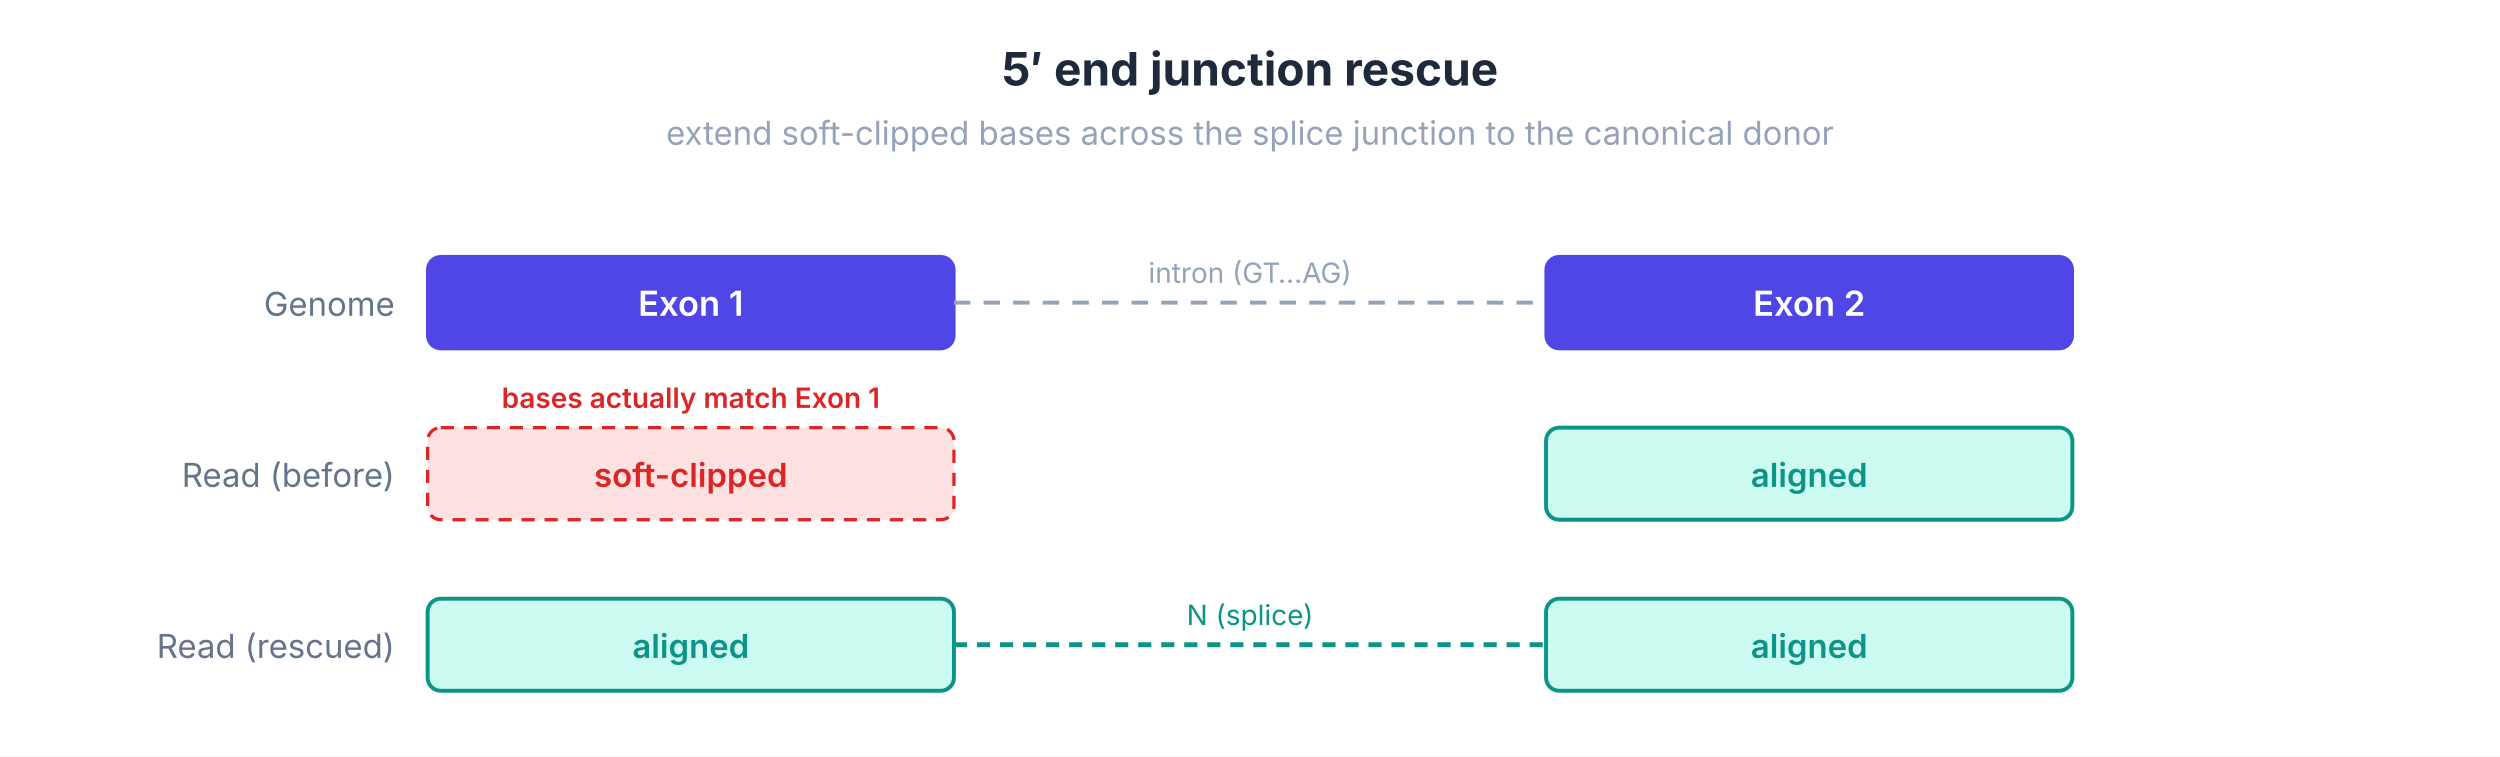
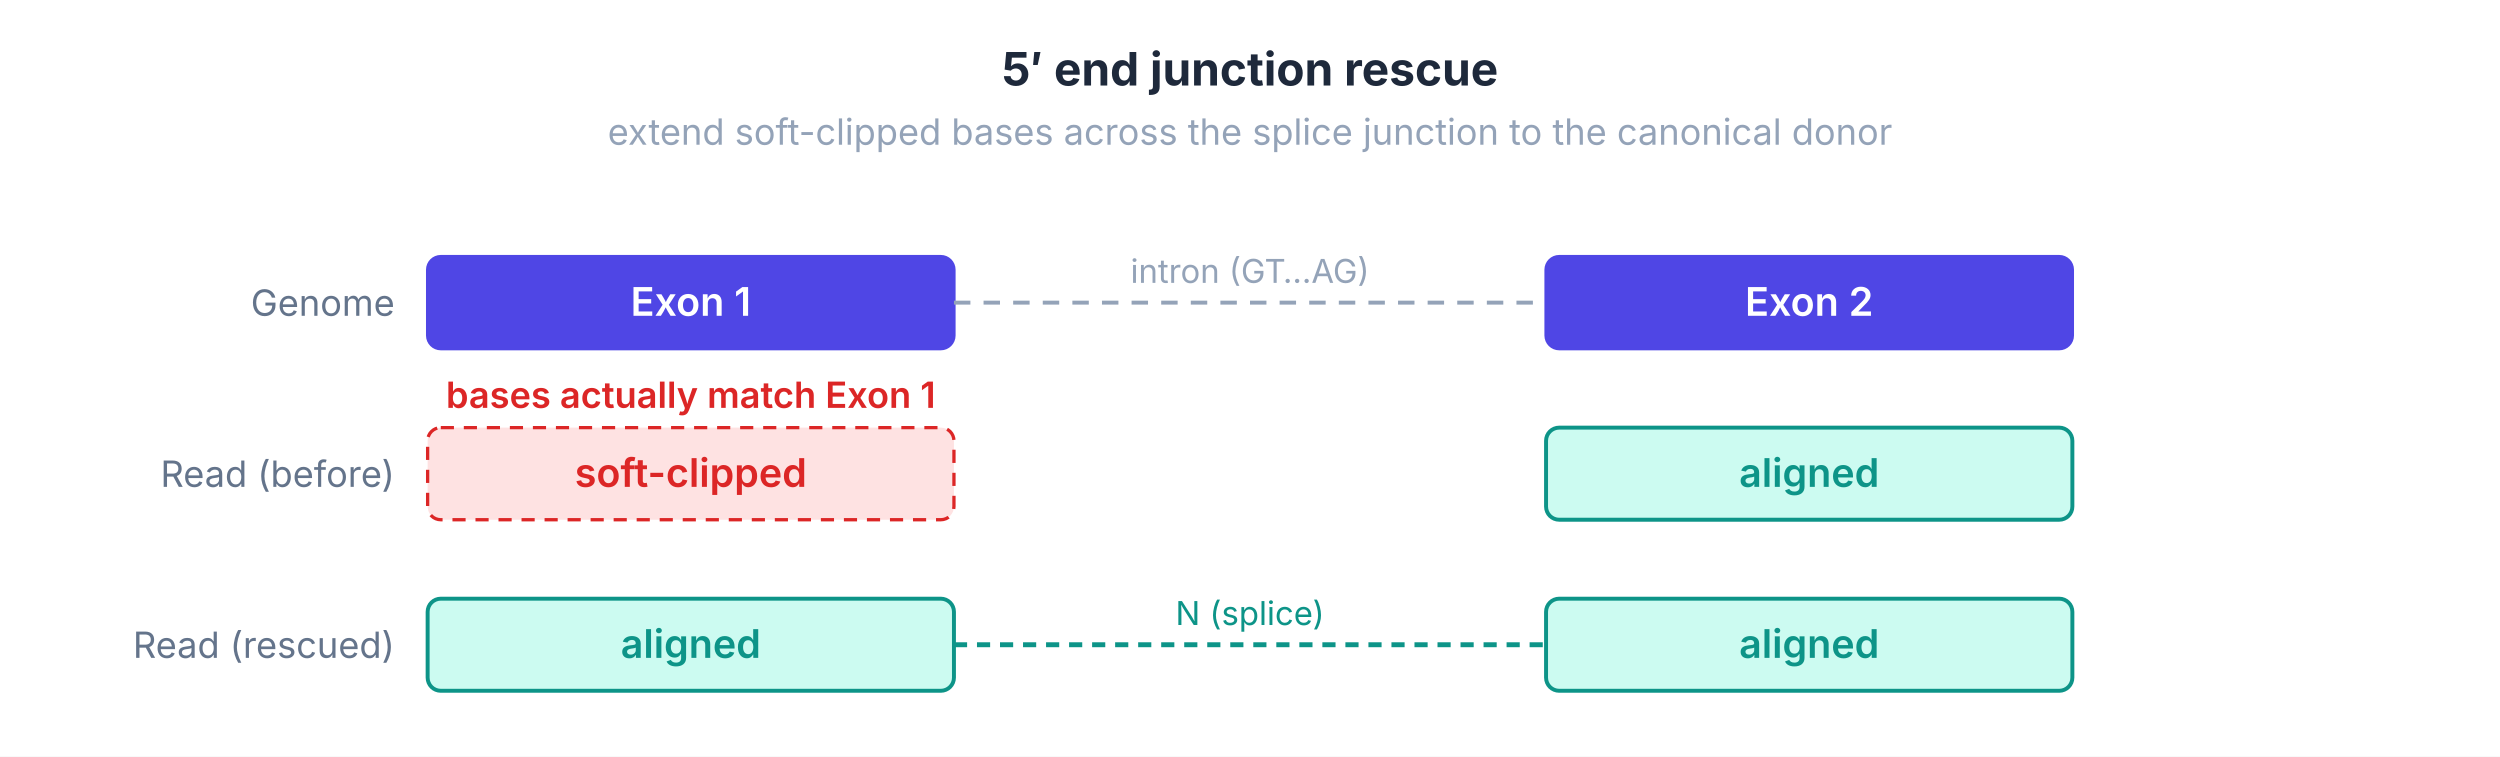
<svg xmlns="http://www.w3.org/2000/svg" width="760" height="230" viewBox="0 0 760 230">
  <rect fill="#ffffff" width="760" height="230" />
  <g font-family="Inter, Helvetica Neue, Helvetica, Arial, sans-serif">
    <text fill="#1e293b" font-size="14" font-weight="700" text-anchor="middle" x="380.0" y="26">5′ end junction rescue</text>
-     <text fill="#94a3b8" font-size="10" font-weight="400" text-anchor="middle" x="380.0" y="44">extend soft-clipped bases across the splice junction to the canonical donor</text>
-     <text fill="#64748b" font-size="10" font-weight="400" text-anchor="end" x="120" y="96.0">Genome</text>
+     <text fill="#94a3b8" font-size="11" font-weight="400" text-anchor="middle" x="380.0" y="44">extend soft-clipped bases across the splice junction to the canonical donor</text>
+     <text fill="#64748b" font-size="11" font-weight="400" text-anchor="end" x="120" y="96.0">Genome</text>
    <rect x="130" y="78" width="160" height="28" rx="4" fill="#4f46e5" stroke="#4f46e5" stroke-width="1" />
-     <text fill="#ffffff" font-size="10.5" font-weight="600" text-anchor="middle" x="210.0" y="96.0">Exon 1</text>
+     <text fill="#ffffff" font-size="12" font-weight="600" text-anchor="middle" x="210.0" y="96.0">Exon 1</text>
    <line x1="290" x2="470" y1="92.0" y2="92.0" stroke="#94a3b8" stroke-width="1.2" stroke-dasharray="5,4" />
-     <text fill="#94a3b8" font-size="8.5" font-weight="400" text-anchor="middle" x="380.0" y="86.0">intron (GT…AG)</text>
+     <text fill="#94a3b8" font-size="10" font-weight="400" text-anchor="middle" x="380.0" y="86.0">intron (GT…AG)</text>
    <rect x="470" y="78" width="160" height="28" rx="4" fill="#4f46e5" stroke="#4f46e5" stroke-width="1" />
-     <text fill="#ffffff" font-size="10.5" font-weight="600" text-anchor="middle" x="550.0" y="96.0">Exon 2</text>
-     <text fill="#64748b" font-size="10" font-weight="400" text-anchor="end" x="120" y="148.0">Read (before)</text>
+     <text fill="#ffffff" font-size="12" font-weight="600" text-anchor="middle" x="550.0" y="96.0">Exon 2</text>
+     <text fill="#64748b" font-size="11" font-weight="400" text-anchor="end" x="120" y="148.0">Read (before)</text>
    <rect x="130" y="130" width="160" height="28" rx="4" fill="#fee2e2" stroke="#dc2626" stroke-width="1" stroke-dasharray="4,3" />
-     <text fill="#dc2626" font-size="10" font-weight="600" text-anchor="middle" x="210.0" y="148.0">soft-clipped</text>
+     <text fill="#dc2626" font-size="12" font-weight="600" text-anchor="middle" x="210.0" y="148.0">soft-clipped</text>
    <rect x="470" y="130" width="160" height="28" rx="4" fill="#ccfbf1" stroke="#0d9488" stroke-width="1.2" />
-     <text fill="#0d9488" font-size="10" font-weight="600" text-anchor="middle" x="550.0" y="148.0">aligned</text>
-     <text fill="#dc2626" font-size="8.5" font-weight="600" text-anchor="middle" x="210.0" y="124">bases actually match Exon 1</text>
-     <text fill="#64748b" font-size="10" font-weight="400" text-anchor="end" x="120" y="200.0">Read (rescued)</text>
+     <text fill="#0d9488" font-size="12" font-weight="600" text-anchor="middle" x="550.0" y="148.0">aligned</text>
+     <text fill="#dc2626" font-size="11" font-weight="600" text-anchor="middle" x="210.0" y="124">bases actually match Exon 1</text>
+     <text fill="#64748b" font-size="11" font-weight="400" text-anchor="end" x="120" y="200.0">Read (rescued)</text>
    <rect x="130" y="182" width="160" height="28" rx="4" fill="#ccfbf1" stroke="#0d9488" stroke-width="1.2" />
-     <text fill="#0d9488" font-size="10" font-weight="600" text-anchor="middle" x="210.0" y="200.0">aligned</text>
+     <text fill="#0d9488" font-size="12" font-weight="600" text-anchor="middle" x="210.0" y="200.0">aligned</text>
    <line x1="290" x2="470" y1="196.0" y2="196.0" stroke="#0d9488" stroke-width="1.5" stroke-dasharray="4,3" />
-     <text fill="#0d9488" font-size="8.5" font-weight="400" text-anchor="middle" x="380.0" y="190.0">N (splice)</text>
+     <text fill="#0d9488" font-size="10" font-weight="400" text-anchor="middle" x="380.0" y="190.0">N (splice)</text>
    <rect x="470" y="182" width="160" height="28" rx="4" fill="#ccfbf1" stroke="#0d9488" stroke-width="1.2" />
-     <text fill="#0d9488" font-size="10" font-weight="600" text-anchor="middle" x="550.0" y="200.0">aligned</text>
+     <text fill="#0d9488" font-size="12" font-weight="600" text-anchor="middle" x="550.0" y="200.0">aligned</text>
  </g>
</svg>
